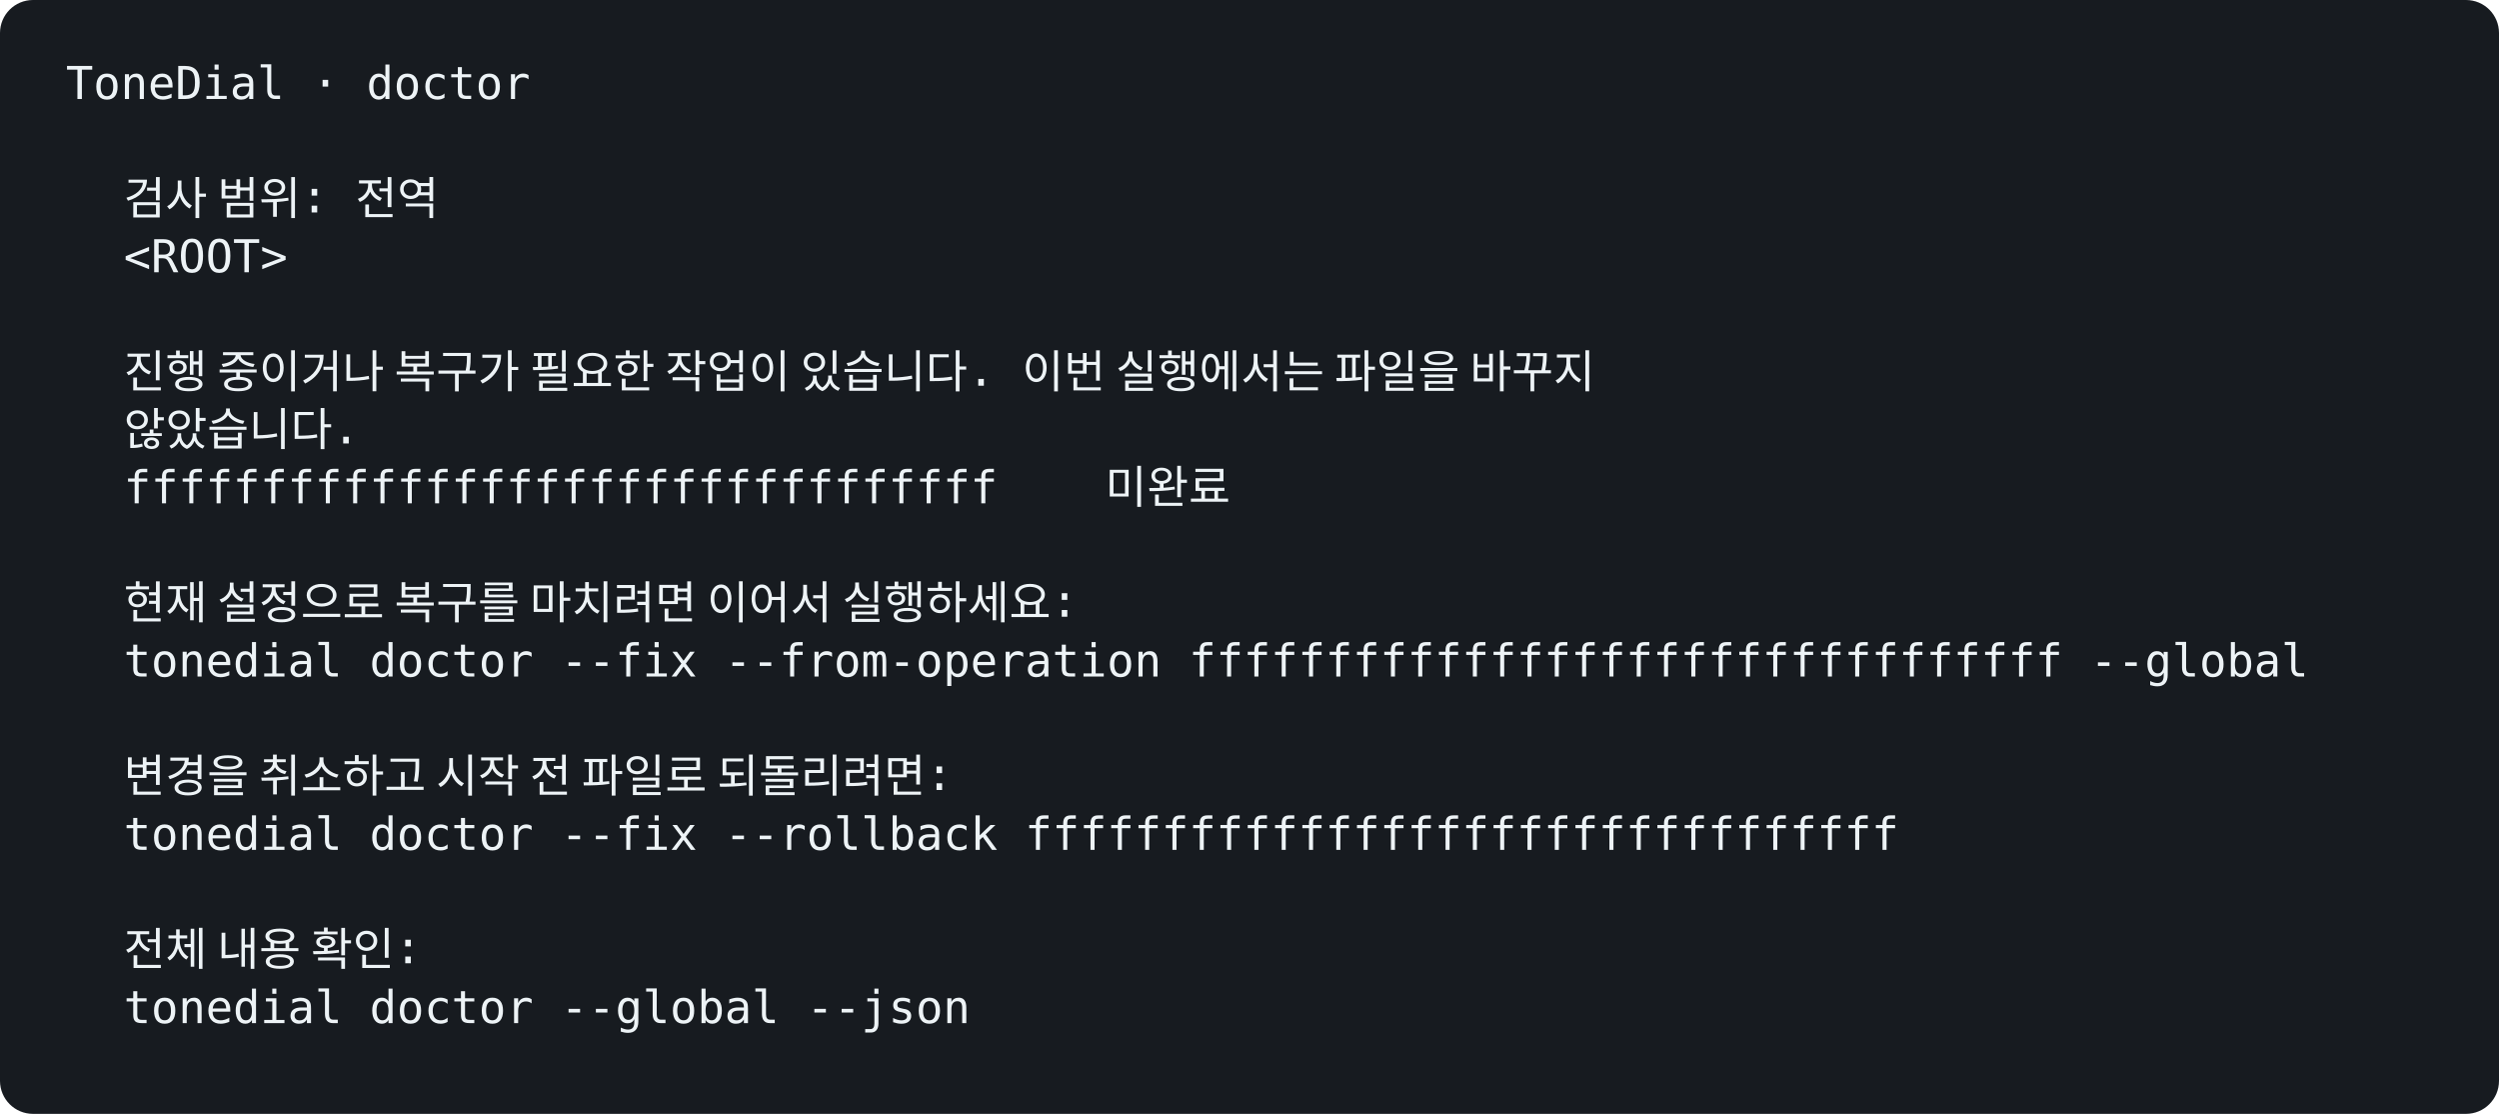
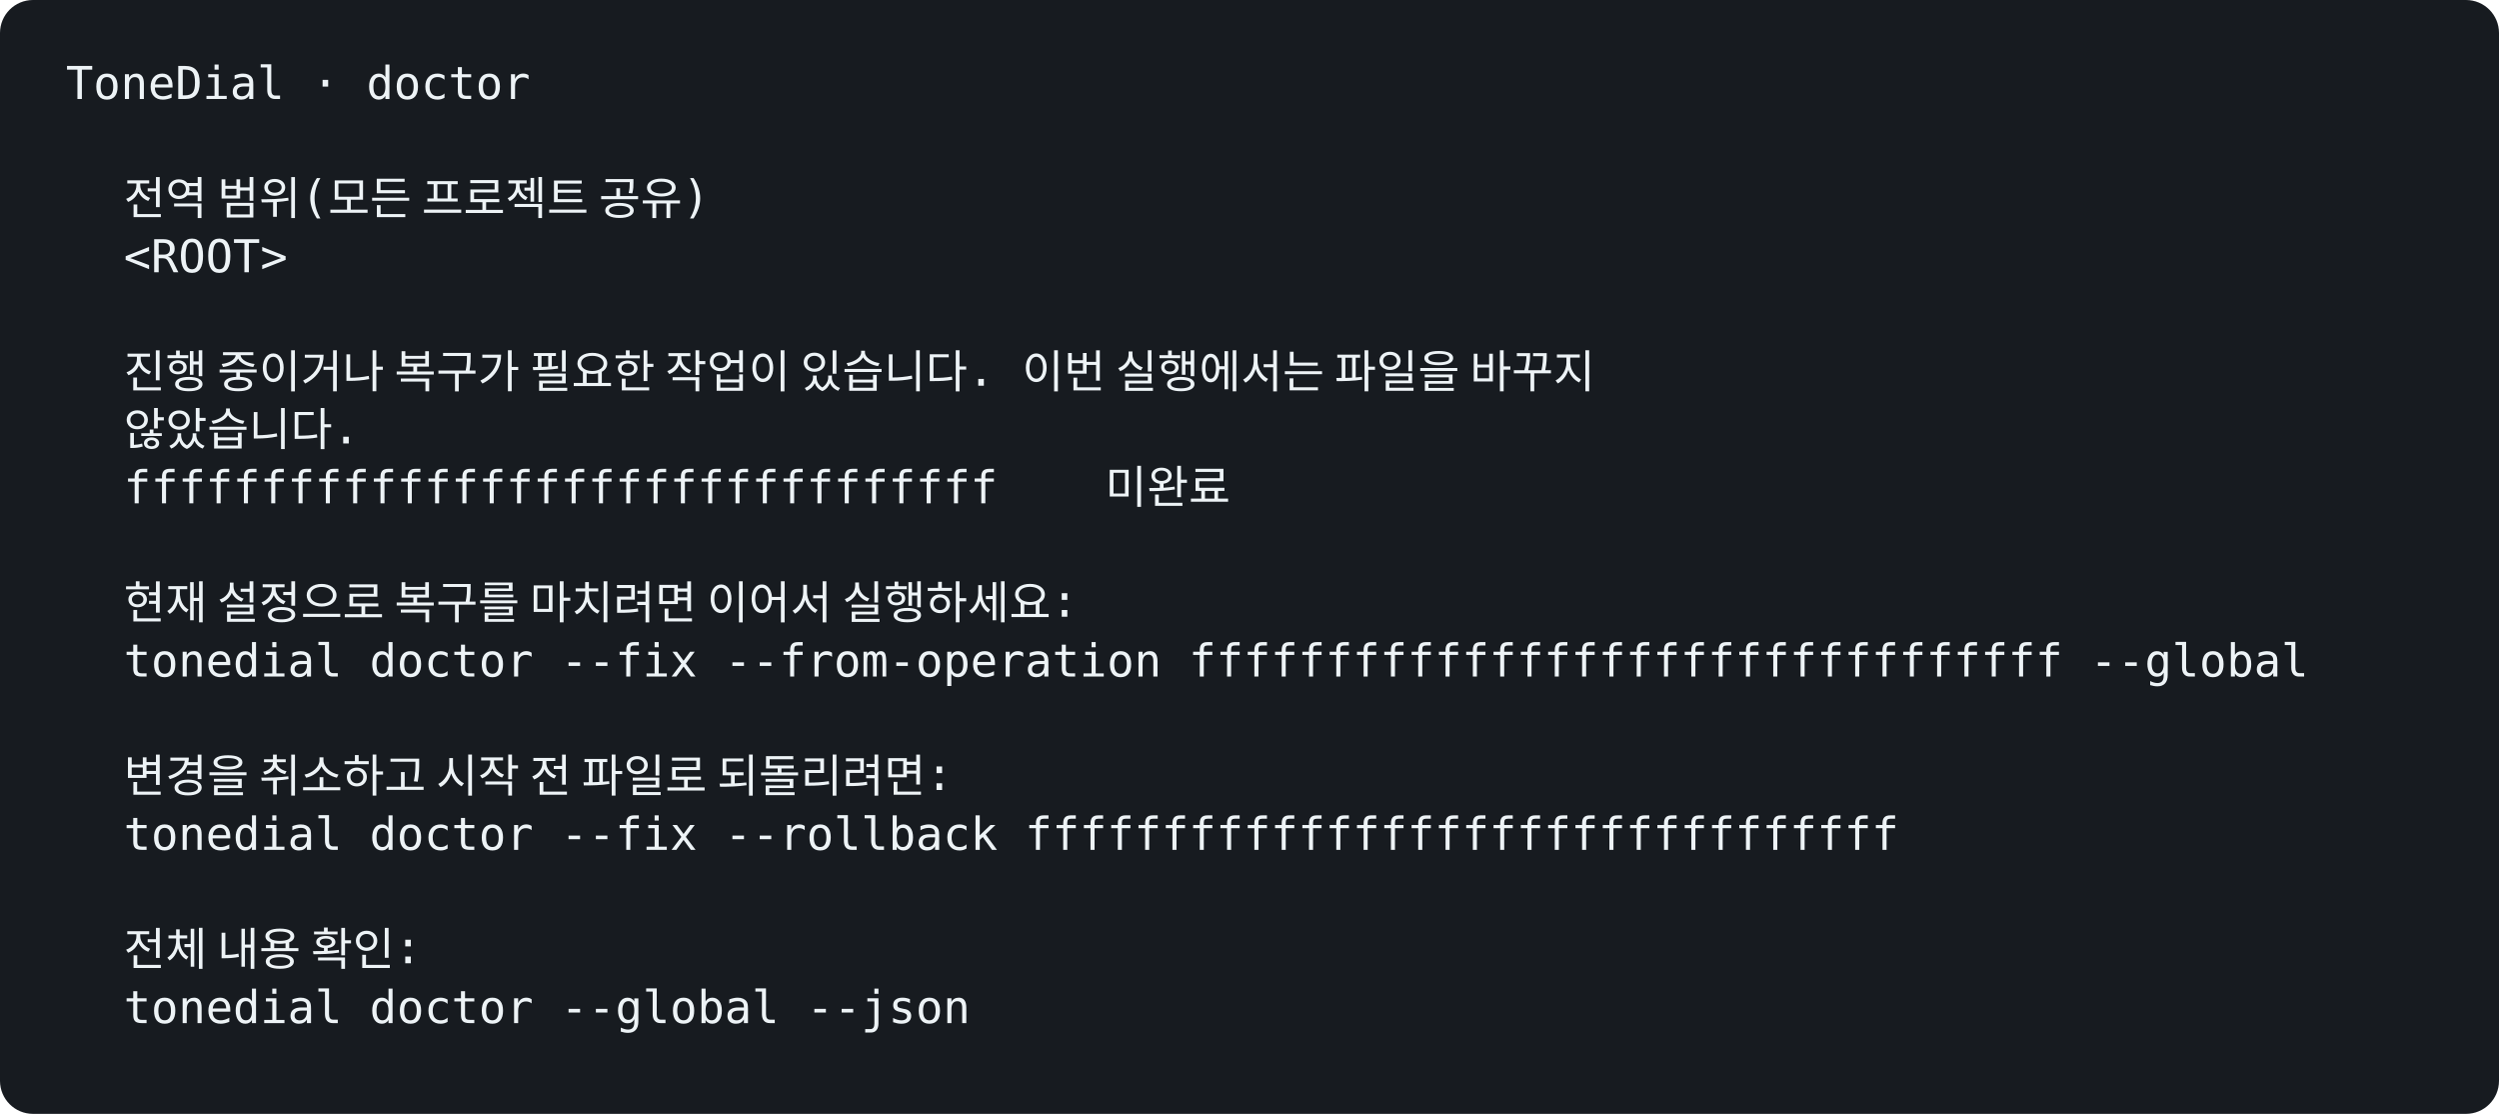
<svg xmlns="http://www.w3.org/2000/svg" width="1212" height="540" viewBox="0 0 1212 540" role="img" aria-labelledby="title description">
  <rect width="100%" height="100%" rx="16" fill="#171b20" />
  <g font-family="ui-monospace, SFMono-Regular, Menlo, Consolas, monospace, system-ui" font-size="22">
    <text x="32" y="48" fill="#edf3f6" font-weight="400" opacity="1">ToneDial · doctor</text>
-     <text x="60" y="104" fill="#edf3f6" font-weight="400" opacity="1">검사 범위: 전역</text>
+     <text x="60" y="104" fill="#edf3f6" font-weight="400" opacity="1">전역 범위(모든 프로젝트 공유)</text>
    <text x="60" y="132" fill="#edf3f6" font-weight="400" opacity="1">&lt;ROOT&gt;</text>
    <text x="60" y="188" fill="#edf3f6" font-weight="400" opacity="1">진행 중이거나 복구가 필요한 작업이 있습니다. 이번 실행에서는 파일을 바꾸지</text>
    <text x="60" y="216" fill="#edf3f6" font-weight="400" opacity="1">않았습니다.</text>
    <text x="60" y="244" fill="#edf3f6" font-weight="400" opacity="1">ffffffffffffffffffffffffffffffff</text>
    <text x="536" y="244" fill="#edf3f6" font-weight="400" opacity="1">미완료</text>
    <text x="60" y="300" fill="#edf3f6" font-weight="400" opacity="1">현재 설정으로 복구를 마치려면 이어서 실행하세요:</text>
    <text x="60" y="328" fill="#edf3f6" font-weight="400" opacity="1">tonedial doctor --fix --from-operation ffffffffffffffffffffffffffffffff --global</text>
    <text x="60" y="384" fill="#edf3f6" font-weight="400" opacity="1">변경을 취소하고 시작 전 파일로 되돌리려면:</text>
    <text x="60" y="412" fill="#edf3f6" font-weight="400" opacity="1">tonedial doctor --fix --rollback ffffffffffffffffffffffffffffffff</text>
    <text x="60" y="468" fill="#edf3f6" font-weight="400" opacity="1">전체 내용 확인:</text>
    <text x="60" y="496" fill="#edf3f6" font-weight="400" opacity="1">tonedial doctor --global --json</text>
  </g>
</svg>
